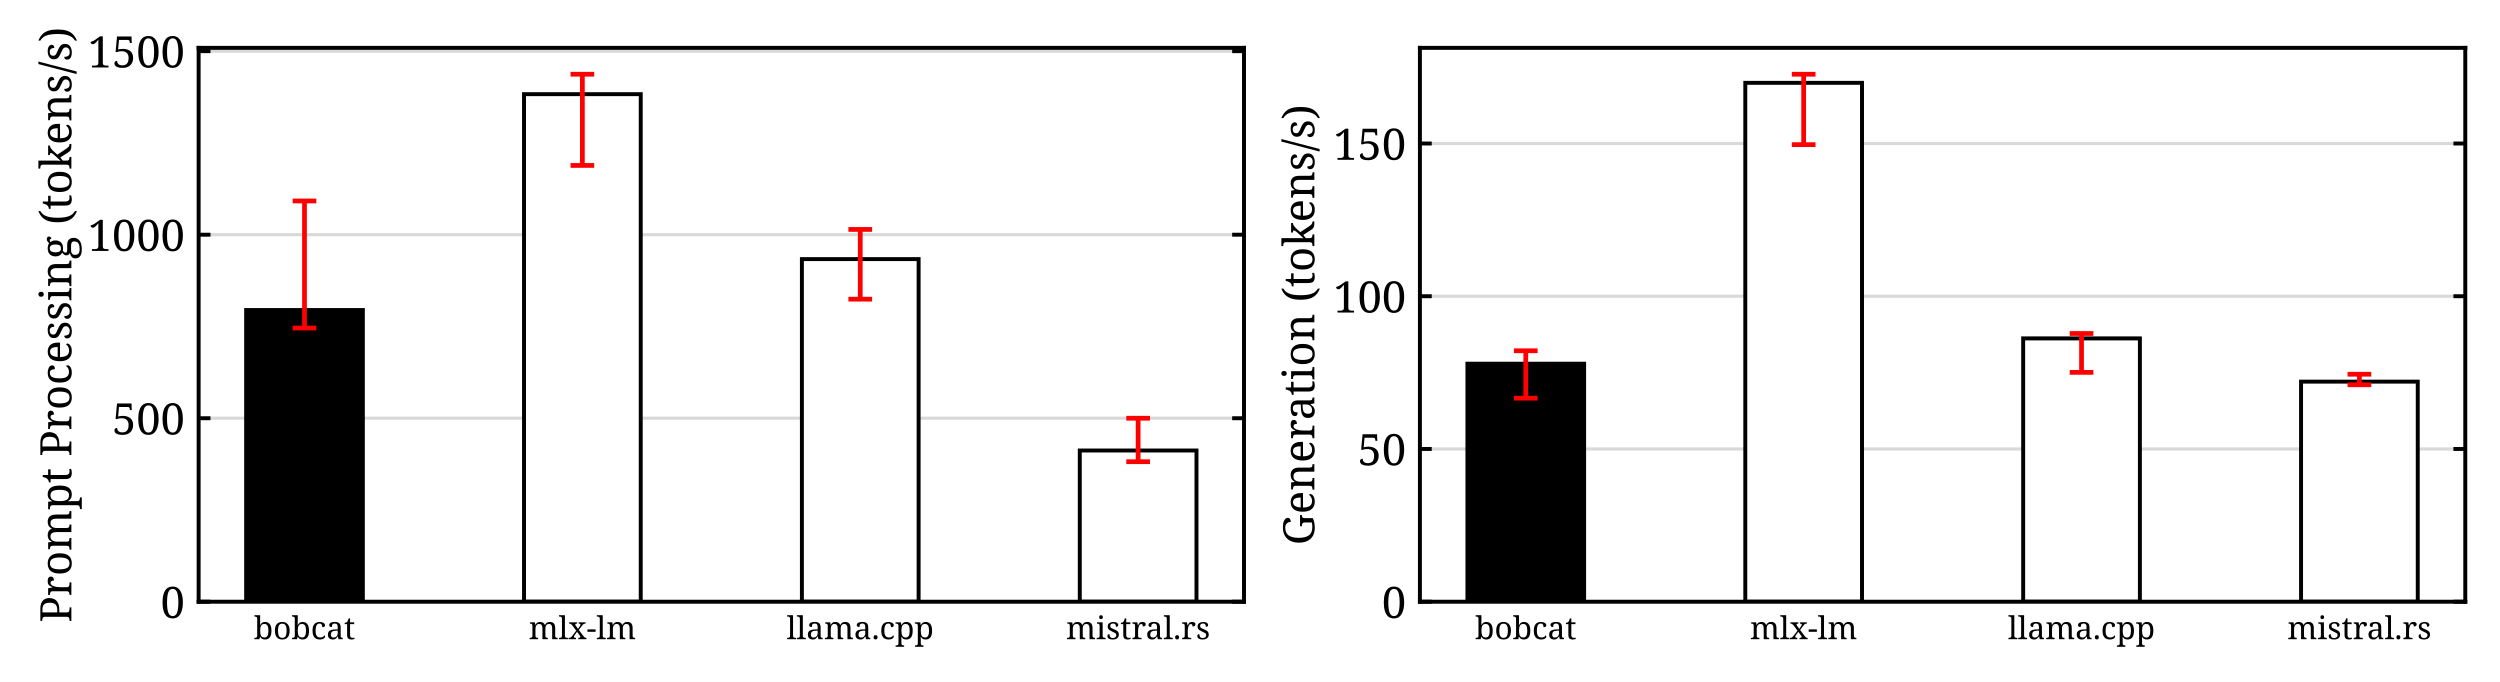
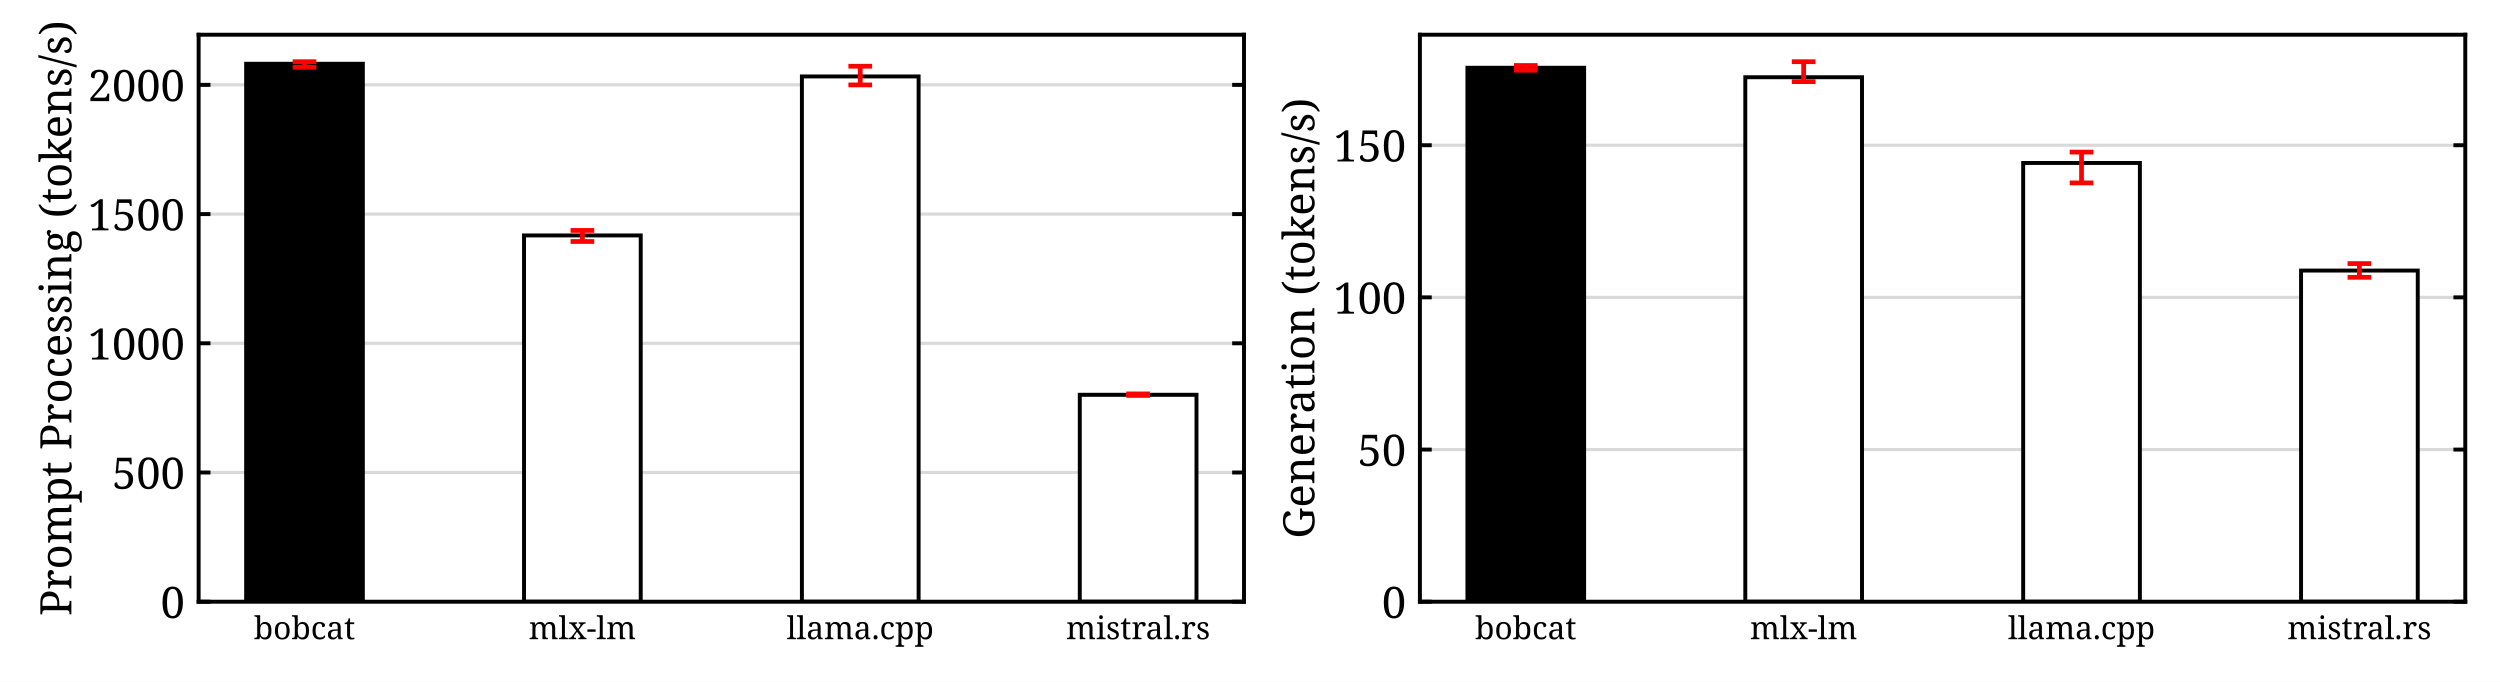
<svg xmlns="http://www.w3.org/2000/svg" xmlns:xlink="http://www.w3.org/1999/xlink" width="633.6pt" height="172.8pt" viewBox="0 0 633.6 172.8" version="1.1">
  <defs>
    <style type="text/css">*{stroke-linejoin: round; stroke-linecap: butt}</style>
  </defs>
  <g id="figure_1">
    <g id="patch_1">
      <path d="M 0 172.8  L 633.6 172.8  L 633.6 0  L 0 0  z " style="fill: #ffffff" />
    </g>
    <g id="axes_1">
      <g id="patch_2">
-         <path d="M 50.34 152.5  L 315.28 152.5  L 315.28 12.129  L 50.34 12.129  z " style="fill: #ffffff" />
+         <path d="M 50.34 152.5  L 315.28 152.5  L 315.28 8.8  L 50.34 8.8  z " style="fill: #ffffff" />
      </g>
      <g id="matplotlib.axis_1">
        <g id="xtick_1">
          <g id="text_1">
            <text style="font-size: 8px; font-family: 'STIXGeneral', serif; text-anchor: middle" x="77.172" y="162" transform="rotate(-0 77.17204 162)">bobcat</text>
          </g>
        </g>
        <g id="xtick_2">
          <g id="text_2">
            <text style="font-size: 8px; font-family: 'STIXGeneral', serif; text-anchor: middle" x="147.597" y="162" transform="rotate(-0 147.5973 162)">mlx-lm</text>
          </g>
        </g>
        <g id="xtick_3">
          <g id="text_3">
            <text style="font-size: 8px; font-family: 'STIXGeneral', serif; text-anchor: middle" x="218.023" y="162" transform="rotate(-0 218.0227 162)">llama.cpp</text>
          </g>
        </g>
        <g id="xtick_4">
          <g id="text_4">
            <text style="font-size: 8px; font-family: 'STIXGeneral', serif; text-anchor: middle" x="288.448" y="162" transform="rotate(-0 288.448 162)">mistral.rs</text>
          </g>
        </g>
      </g>
      <g id="matplotlib.axis_2">
        <g id="ytick_1">
          <g id="line2d_1">
-             <path d="M 50.34 152.5  L 315.28 152.5  " clip-path="url(#p2f40756cad)" style="fill: none; stroke: #d9d9d9; stroke-width: 0.8; stroke-linecap: square" />
+             <path d="M 50.34 152.5  L 315.28 152.5  " clip-path="url(#pe933649e7e)" style="fill: none; stroke: #d9d9d9; stroke-width: 0.8; stroke-linecap: square" />
          </g>
          <g id="line2d_2">
            <defs>
              <path id="mdae82fceea" d="M 0 0  L 3 0  " style="stroke: #000000" />
            </defs>
            <g>
              <use xlink:href="#mdae82fceea" x="50.34" y="152.5" style="stroke: #000000" />
            </g>
          </g>
          <g id="line2d_3">
            <defs>
              <path id="m9e3574b6be" d="M 0 0  L -3 0  " style="stroke: #000000" />
            </defs>
            <g>
              <use xlink:href="#m9e3574b6be" x="315.28" y="152.5" style="stroke: #000000" />
            </g>
          </g>
          <g id="text_5">
            <text style="font-size: 11px; font-family: 'STIXGeneral', serif; text-anchor: end" x="46.84" y="156.625" transform="rotate(-0 46.84 156.625)">0</text>
          </g>
        </g>
        <g id="ytick_2">
          <g id="line2d_4">
-             <path d="M 50.34 105.99  L 315.28 105.99  " clip-path="url(#p2f40756cad)" style="fill: none; stroke: #d9d9d9; stroke-width: 0.8; stroke-linecap: square" />
+             <path d="M 50.34 119.752  L 315.28 119.752  " clip-path="url(#pe933649e7e)" style="fill: none; stroke: #d9d9d9; stroke-width: 0.8; stroke-linecap: square" />
          </g>
          <g id="line2d_5">
            <g>
-               <use xlink:href="#mdae82fceea" x="50.34" y="105.99" style="stroke: #000000" />
+               <use xlink:href="#mdae82fceea" x="50.34" y="119.752" style="stroke: #000000" />
            </g>
          </g>
          <g id="line2d_6">
            <g>
-               <use xlink:href="#m9e3574b6be" x="315.28" y="105.99" style="stroke: #000000" />
+               <use xlink:href="#m9e3574b6be" x="315.28" y="119.752" style="stroke: #000000" />
            </g>
          </g>
          <g id="text_6">
-             <text style="font-size: 11px; font-family: 'STIXGeneral', serif; text-anchor: end" x="46.84" y="110.115" transform="rotate(-0 46.84 110.1146)">500</text>
+             <text style="font-size: 11px; font-family: 'STIXGeneral', serif; text-anchor: end" x="46.84" y="123.877" transform="rotate(-0 46.84 123.8774)">500</text>
          </g>
        </g>
        <g id="ytick_3">
          <g id="line2d_7">
-             <path d="M 50.34 59.479  L 315.28 59.479  " clip-path="url(#p2f40756cad)" style="fill: none; stroke: #d9d9d9; stroke-width: 0.8; stroke-linecap: square" />
+             <path d="M 50.34 87.005  L 315.28 87.005  " clip-path="url(#pe933649e7e)" style="fill: none; stroke: #d9d9d9; stroke-width: 0.8; stroke-linecap: square" />
          </g>
          <g id="line2d_8">
            <g>
-               <use xlink:href="#mdae82fceea" x="50.34" y="59.479" style="stroke: #000000" />
+               <use xlink:href="#mdae82fceea" x="50.34" y="87.005" style="stroke: #000000" />
            </g>
          </g>
          <g id="line2d_9">
            <g>
-               <use xlink:href="#m9e3574b6be" x="315.28" y="59.479" style="stroke: #000000" />
+               <use xlink:href="#m9e3574b6be" x="315.28" y="87.005" style="stroke: #000000" />
            </g>
          </g>
          <g id="text_7">
-             <text style="font-size: 11px; font-family: 'STIXGeneral', serif; text-anchor: end" x="46.84" y="63.604" transform="rotate(-0 46.84 63.60419)">1000</text>
+             <text style="font-size: 11px; font-family: 'STIXGeneral', serif; text-anchor: end" x="46.84" y="91.13" transform="rotate(-0 46.84 91.12977)">1000</text>
          </g>
        </g>
        <g id="ytick_4">
          <g id="line2d_10">
-             <path d="M 50.34 12.969  L 315.28 12.969  " clip-path="url(#p2f40756cad)" style="fill: none; stroke: #d9d9d9; stroke-width: 0.8; stroke-linecap: square" />
+             <path d="M 50.34 54.257  L 315.28 54.257  " clip-path="url(#pe933649e7e)" style="fill: none; stroke: #d9d9d9; stroke-width: 0.8; stroke-linecap: square" />
          </g>
          <g id="line2d_11">
            <g>
-               <use xlink:href="#mdae82fceea" x="50.34" y="12.969" style="stroke: #000000" />
+               <use xlink:href="#mdae82fceea" x="50.34" y="54.257" style="stroke: #000000" />
            </g>
          </g>
          <g id="line2d_12">
            <g>
-               <use xlink:href="#m9e3574b6be" x="315.28" y="12.969" style="stroke: #000000" />
+               <use xlink:href="#m9e3574b6be" x="315.28" y="54.257" style="stroke: #000000" />
            </g>
          </g>
          <g id="text_8">
-             <text style="font-size: 11px; font-family: 'STIXGeneral', serif; text-anchor: end" x="46.84" y="17.094" transform="rotate(-0 46.84 17.09379)">1500</text>
-           </g>
-         </g>
-         <g id="text_9">
-           <text style="font-size: 11px; font-family: 'STIXGeneral', serif; text-anchor: middle" x="18.09" y="82.314" transform="rotate(-90 18.09 82.31429)">Prompt Processing (tokens/s)</text>
+             <text style="font-size: 11px; font-family: 'STIXGeneral', serif; text-anchor: end" x="46.84" y="58.382" transform="rotate(-0 46.84 58.38215)">1500</text>
+           </g>
+         </g>
+         <g id="ytick_5">
+           <g id="line2d_13">
+             <path d="M 50.34 21.51  L 315.28 21.51  " clip-path="url(#pe933649e7e)" style="fill: none; stroke: #d9d9d9; stroke-width: 0.8; stroke-linecap: square" />
+           </g>
+           <g id="line2d_14">
+             <g>
+               <use xlink:href="#mdae82fceea" x="50.34" y="21.51" style="stroke: #000000" />
+             </g>
+           </g>
+           <g id="line2d_15">
+             <g>
+               <use xlink:href="#m9e3574b6be" x="315.28" y="21.51" style="stroke: #000000" />
+             </g>
+           </g>
+           <g id="text_9">
+             <text style="font-size: 11px; font-family: 'STIXGeneral', serif; text-anchor: end" x="46.84" y="25.635" transform="rotate(-0 46.84 25.63454)">2000</text>
+           </g>
+         </g>
+         <g id="text_10">
+           <text style="font-size: 11px; font-family: 'STIXGeneral', serif; text-anchor: middle" x="18.09" y="80.65" transform="rotate(-90 18.09 80.65)">Prompt Processing (tokens/s)</text>
        </g>
      </g>
      <g id="patch_3">
-         <path d="M 62.383 152.5  L 91.961 152.5  L 91.961 78.568  L 62.383 78.568  z " clip-path="url(#p2f40756cad)" style="stroke: #000000; stroke-linejoin: miter" />
+         <path d="M 62.383 152.5  L 91.961 152.5  L 91.961 16.171  L 62.383 16.171  z " clip-path="url(#pe933649e7e)" style="stroke: #000000; stroke-linejoin: miter" />
      </g>
      <g id="patch_4">
-         <path d="M 132.808 152.5  L 162.387 152.5  L 162.387 23.862  L 132.808 23.862  z " clip-path="url(#p2f40756cad)" style="fill: #ffffff; stroke: #000000; stroke-linejoin: miter" />
+         <path d="M 132.808 152.5  L 162.387 152.5  L 162.387 59.667  L 132.808 59.667  z " clip-path="url(#pe933649e7e)" style="fill: #ffffff; stroke: #000000; stroke-linejoin: miter" />
      </g>
      <g id="patch_5">
-         <path d="M 203.233 152.5  L 232.812 152.5  L 232.812 65.666  L 203.233 65.666  z " clip-path="url(#p2f40756cad)" style="fill: #ffffff; stroke: #000000; stroke-linejoin: miter" />
+         <path d="M 203.233 152.5  L 232.812 152.5  L 232.812 19.369  L 203.233 19.369  z " clip-path="url(#pe933649e7e)" style="fill: #ffffff; stroke: #000000; stroke-linejoin: miter" />
      </g>
      <g id="patch_6">
-         <path d="M 273.659 152.5  L 303.237 152.5  L 303.237 114.168  L 273.659 114.168  z " clip-path="url(#p2f40756cad)" style="fill: #ffffff; stroke: #000000; stroke-linejoin: miter" />
+         <path d="M 273.659 152.5  L 303.237 152.5  L 303.237 100.057  L 273.659 100.057  z " clip-path="url(#pe933649e7e)" style="fill: #ffffff; stroke: #000000; stroke-linejoin: miter" />
      </g>
      <g id="patch_7">
-         <path d="M 50.34 152.5  L 50.34 12.129  " style="fill: none; stroke: #000000; stroke-linejoin: miter; stroke-linecap: square" />
+         <path d="M 50.34 152.5  L 50.34 8.8  " style="fill: none; stroke: #000000; stroke-linejoin: miter; stroke-linecap: square" />
      </g>
      <g id="patch_8">
-         <path d="M 315.28 152.5  L 315.28 12.129  " style="fill: none; stroke: #000000; stroke-linejoin: miter; stroke-linecap: square" />
+         <path d="M 315.28 152.5  L 315.28 8.8  " style="fill: none; stroke: #000000; stroke-linejoin: miter; stroke-linecap: square" />
      </g>
      <g id="patch_9">
        <path d="M 50.34 152.5  L 315.28 152.5  " style="fill: none; stroke: #000000; stroke-linejoin: miter; stroke-linecap: square" />
      </g>
      <g id="patch_10">
-         <path d="M 50.34 12.129  L 315.28 12.129  " style="fill: none; stroke: #000000; stroke-linejoin: miter; stroke-linecap: square" />
+         <path d="M 50.34 8.8  L 315.28 8.8  " style="fill: none; stroke: #000000; stroke-linejoin: miter; stroke-linecap: square" />
      </g>
      <g id="LineCollection_1">
-         <path d="M 77.172 83.136  L 77.172 50.928  " clip-path="url(#p2f40756cad)" style="fill: none; stroke: #ff0000; stroke-width: 1.2" />
-         <path d="M 147.597 41.929  L 147.597 18.813  " clip-path="url(#p2f40756cad)" style="fill: none; stroke: #ff0000; stroke-width: 1.2" />
-         <path d="M 218.023 75.827  L 218.023 58.142  " clip-path="url(#p2f40756cad)" style="fill: none; stroke: #ff0000; stroke-width: 1.2" />
-         <path d="M 288.448 117.021  L 288.448 106.003  " clip-path="url(#p2f40756cad)" style="fill: none; stroke: #ff0000; stroke-width: 1.2" />
-       </g>
-       <g id="line2d_13">
+         <path d="M 77.172 17.043  L 77.172 15.643  " clip-path="url(#pe933649e7e)" style="fill: none; stroke: #ff0000; stroke-width: 1.2" />
+         <path d="M 147.597 61.2  L 147.597 58.406  " clip-path="url(#pe933649e7e)" style="fill: none; stroke: #ff0000; stroke-width: 1.2" />
+         <path d="M 218.023 21.517  L 218.023 16.789  " clip-path="url(#pe933649e7e)" style="fill: none; stroke: #ff0000; stroke-width: 1.2" />
+         <path d="M 288.448 100.227  L 288.448 99.831  " clip-path="url(#pe933649e7e)" style="fill: none; stroke: #ff0000; stroke-width: 1.2" />
+       </g>
+       <g id="line2d_16">
        <defs>
          <path id="m49be664565" d="M 3 0  L -3 -0  " style="stroke: #ff0000; stroke-width: 1.2" />
        </defs>
-         <g clip-path="url(#p2f40756cad)">
-           <use xlink:href="#m49be664565" x="77.172" y="83.136" style="fill: #1f77b4; stroke: #ff0000; stroke-width: 1.2" />
-           <use xlink:href="#m49be664565" x="147.597" y="41.929" style="fill: #1f77b4; stroke: #ff0000; stroke-width: 1.2" />
-           <use xlink:href="#m49be664565" x="218.023" y="75.827" style="fill: #1f77b4; stroke: #ff0000; stroke-width: 1.2" />
-           <use xlink:href="#m49be664565" x="288.448" y="117.021" style="fill: #1f77b4; stroke: #ff0000; stroke-width: 1.2" />
-         </g>
-       </g>
-       <g id="line2d_14">
-         <g clip-path="url(#p2f40756cad)">
-           <use xlink:href="#m49be664565" x="77.172" y="50.928" style="fill: #1f77b4; stroke: #ff0000; stroke-width: 1.2" />
-           <use xlink:href="#m49be664565" x="147.597" y="18.813" style="fill: #1f77b4; stroke: #ff0000; stroke-width: 1.2" />
-           <use xlink:href="#m49be664565" x="218.023" y="58.142" style="fill: #1f77b4; stroke: #ff0000; stroke-width: 1.2" />
-           <use xlink:href="#m49be664565" x="288.448" y="106.003" style="fill: #1f77b4; stroke: #ff0000; stroke-width: 1.2" />
-         </g>
-       </g>
-       <g id="line2d_15" />
+         <g clip-path="url(#pe933649e7e)">
+           <use xlink:href="#m49be664565" x="77.172" y="17.043" style="fill: #1f77b4; stroke: #ff0000; stroke-width: 1.2" />
+           <use xlink:href="#m49be664565" x="147.597" y="61.2" style="fill: #1f77b4; stroke: #ff0000; stroke-width: 1.2" />
+           <use xlink:href="#m49be664565" x="218.023" y="21.517" style="fill: #1f77b4; stroke: #ff0000; stroke-width: 1.2" />
+           <use xlink:href="#m49be664565" x="288.448" y="100.227" style="fill: #1f77b4; stroke: #ff0000; stroke-width: 1.2" />
+         </g>
+       </g>
+       <g id="line2d_17">
+         <g clip-path="url(#pe933649e7e)">
+           <use xlink:href="#m49be664565" x="77.172" y="15.643" style="fill: #1f77b4; stroke: #ff0000; stroke-width: 1.2" />
+           <use xlink:href="#m49be664565" x="147.597" y="58.406" style="fill: #1f77b4; stroke: #ff0000; stroke-width: 1.2" />
+           <use xlink:href="#m49be664565" x="218.023" y="16.789" style="fill: #1f77b4; stroke: #ff0000; stroke-width: 1.2" />
+           <use xlink:href="#m49be664565" x="288.448" y="99.831" style="fill: #1f77b4; stroke: #ff0000; stroke-width: 1.2" />
+         </g>
+       </g>
+       <g id="line2d_18" />
    </g>
    <g id="axes_2">
      <g id="patch_11">
-         <path d="M 359.86 152.5  L 624.8 152.5  L 624.8 12.129  L 359.86 12.129  z " style="fill: #ffffff" />
+         <path d="M 359.86 152.5  L 624.8 152.5  L 624.8 8.8  L 359.86 8.8  z " style="fill: #ffffff" />
      </g>
      <g id="matplotlib.axis_3">
        <g id="xtick_5">
-           <g id="text_10">
+           <g id="text_11">
            <text style="font-size: 8px; font-family: 'STIXGeneral', serif; text-anchor: middle" x="386.692" y="162" transform="rotate(-0 386.692 162)">bobcat</text>
          </g>
        </g>
        <g id="xtick_6">
-           <g id="text_11">
+           <g id="text_12">
            <text style="font-size: 8px; font-family: 'STIXGeneral', serif; text-anchor: middle" x="457.117" y="162" transform="rotate(-0 457.1173 162)">mlx-lm</text>
          </g>
        </g>
        <g id="xtick_7">
-           <g id="text_12">
+           <g id="text_13">
            <text style="font-size: 8px; font-family: 'STIXGeneral', serif; text-anchor: middle" x="527.543" y="162" transform="rotate(-0 527.5427 162)">llama.cpp</text>
          </g>
        </g>
        <g id="xtick_8">
-           <g id="text_13">
+           <g id="text_14">
            <text style="font-size: 8px; font-family: 'STIXGeneral', serif; text-anchor: middle" x="597.968" y="162" transform="rotate(-0 597.968 162)">mistral.rs</text>
          </g>
        </g>
      </g>
      <g id="matplotlib.axis_4">
-         <g id="ytick_5">
-           <g id="line2d_16">
-             <path d="M 359.86 152.5  L 624.8 152.5  " clip-path="url(#p7782a33457)" style="fill: none; stroke: #d9d9d9; stroke-width: 0.8; stroke-linecap: square" />
-           </g>
-           <g id="line2d_17">
-             <g>
-               <use xlink:href="#mdae82fceea" x="359.86" y="152.5" style="stroke: #000000" />
-             </g>
-           </g>
-           <g id="line2d_18">
-             <g>
-               <use xlink:href="#m9e3574b6be" x="624.8" y="152.5" style="stroke: #000000" />
-             </g>
-           </g>
-           <g id="text_14">
-             <text style="font-size: 11px; font-family: 'STIXGeneral', serif; text-anchor: end" x="356.36" y="156.625" transform="rotate(-0 356.36 156.625)">0</text>
-           </g>
-         </g>
        <g id="ytick_6">
          <g id="line2d_19">
-             <path d="M 359.86 113.79  L 624.8 113.79  " clip-path="url(#p7782a33457)" style="fill: none; stroke: #d9d9d9; stroke-width: 0.8; stroke-linecap: square" />
+             <path d="M 359.86 152.5  L 624.8 152.5  " clip-path="url(#p44f41ae02b)" style="fill: none; stroke: #d9d9d9; stroke-width: 0.8; stroke-linecap: square" />
          </g>
          <g id="line2d_20">
            <g>
-               <use xlink:href="#mdae82fceea" x="359.86" y="113.79" style="stroke: #000000" />
+               <use xlink:href="#mdae82fceea" x="359.86" y="152.5" style="stroke: #000000" />
            </g>
          </g>
          <g id="line2d_21">
            <g>
-               <use xlink:href="#m9e3574b6be" x="624.8" y="113.79" style="stroke: #000000" />
+               <use xlink:href="#m9e3574b6be" x="624.8" y="152.5" style="stroke: #000000" />
            </g>
          </g>
          <g id="text_15">
-             <text style="font-size: 11px; font-family: 'STIXGeneral', serif; text-anchor: end" x="356.36" y="117.915" transform="rotate(-0 356.36 117.9146)">50</text>
+             <text style="font-size: 11px; font-family: 'STIXGeneral', serif; text-anchor: end" x="356.36" y="156.625" transform="rotate(-0 356.36 156.625)">0</text>
          </g>
        </g>
        <g id="ytick_7">
          <g id="line2d_22">
-             <path d="M 359.86 75.079  L 624.8 75.079  " clip-path="url(#p7782a33457)" style="fill: none; stroke: #d9d9d9; stroke-width: 0.8; stroke-linecap: square" />
+             <path d="M 359.86 113.935  L 624.8 113.935  " clip-path="url(#p44f41ae02b)" style="fill: none; stroke: #d9d9d9; stroke-width: 0.8; stroke-linecap: square" />
          </g>
          <g id="line2d_23">
            <g>
-               <use xlink:href="#mdae82fceea" x="359.86" y="75.079" style="stroke: #000000" />
+               <use xlink:href="#mdae82fceea" x="359.86" y="113.935" style="stroke: #000000" />
            </g>
          </g>
          <g id="line2d_24">
            <g>
-               <use xlink:href="#m9e3574b6be" x="624.8" y="75.079" style="stroke: #000000" />
+               <use xlink:href="#m9e3574b6be" x="624.8" y="113.935" style="stroke: #000000" />
            </g>
          </g>
          <g id="text_16">
-             <text style="font-size: 11px; font-family: 'STIXGeneral', serif; text-anchor: end" x="356.36" y="79.204" transform="rotate(-0 356.36 79.20417)">100</text>
+             <text style="font-size: 11px; font-family: 'STIXGeneral', serif; text-anchor: end" x="356.36" y="118.06" transform="rotate(-0 356.36 118.0603)">50</text>
          </g>
        </g>
        <g id="ytick_8">
          <g id="line2d_25">
-             <path d="M 359.86 36.369  L 624.8 36.369  " clip-path="url(#p7782a33457)" style="fill: none; stroke: #d9d9d9; stroke-width: 0.8; stroke-linecap: square" />
+             <path d="M 359.86 75.371  L 624.8 75.371  " clip-path="url(#p44f41ae02b)" style="fill: none; stroke: #d9d9d9; stroke-width: 0.8; stroke-linecap: square" />
          </g>
          <g id="line2d_26">
            <g>
-               <use xlink:href="#mdae82fceea" x="359.86" y="36.369" style="stroke: #000000" />
+               <use xlink:href="#mdae82fceea" x="359.86" y="75.371" style="stroke: #000000" />
            </g>
          </g>
          <g id="line2d_27">
            <g>
-               <use xlink:href="#m9e3574b6be" x="624.8" y="36.369" style="stroke: #000000" />
+               <use xlink:href="#m9e3574b6be" x="624.8" y="75.371" style="stroke: #000000" />
            </g>
          </g>
          <g id="text_17">
-             <text style="font-size: 11px; font-family: 'STIXGeneral', serif; text-anchor: end" x="356.36" y="40.494" transform="rotate(-0 356.36 40.49376)">150</text>
-           </g>
-         </g>
-         <g id="text_18">
-           <text style="font-size: 11px; font-family: 'STIXGeneral', serif; text-anchor: middle" x="333.11" y="82.314" transform="rotate(-90 333.11 82.31429)">Generation (tokens/s)</text>
+             <text style="font-size: 11px; font-family: 'STIXGeneral', serif; text-anchor: end" x="356.36" y="79.496" transform="rotate(-0 356.36 79.49568)">100</text>
+           </g>
+         </g>
+         <g id="ytick_9">
+           <g id="line2d_28">
+             <path d="M 359.86 36.806  L 624.8 36.806  " clip-path="url(#p44f41ae02b)" style="fill: none; stroke: #d9d9d9; stroke-width: 0.8; stroke-linecap: square" />
+           </g>
+           <g id="line2d_29">
+             <g>
+               <use xlink:href="#mdae82fceea" x="359.86" y="36.806" style="stroke: #000000" />
+             </g>
+           </g>
+           <g id="line2d_30">
+             <g>
+               <use xlink:href="#m9e3574b6be" x="624.8" y="36.806" style="stroke: #000000" />
+             </g>
+           </g>
+           <g id="text_18">
+             <text style="font-size: 11px; font-family: 'STIXGeneral', serif; text-anchor: end" x="356.36" y="40.931" transform="rotate(-0 356.36 40.93102)">150</text>
+           </g>
+         </g>
+         <g id="text_19">
+           <text style="font-size: 11px; font-family: 'STIXGeneral', serif; text-anchor: middle" x="333.11" y="80.65" transform="rotate(-90 333.11 80.65)">Generation (tokens/s)</text>
        </g>
      </g>
      <g id="patch_12">
-         <path d="M 371.903 152.5  L 401.481 152.5  L 401.481 92.183  L 371.903 92.183  z " clip-path="url(#p7782a33457)" style="stroke: #000000; stroke-linejoin: miter" />
+         <path d="M 371.903 152.5  L 401.481 152.5  L 401.481 17.18  L 371.903 17.18  z " clip-path="url(#p44f41ae02b)" style="stroke: #000000; stroke-linejoin: miter" />
      </g>
      <g id="patch_13">
-         <path d="M 442.328 152.5  L 471.907 152.5  L 471.907 20.99  L 442.328 20.99  z " clip-path="url(#p7782a33457)" style="fill: #ffffff; stroke: #000000; stroke-linejoin: miter" />
+         <path d="M 442.328 152.5  L 471.907 152.5  L 471.907 19.577  L 442.328 19.577  z " clip-path="url(#p44f41ae02b)" style="fill: #ffffff; stroke: #000000; stroke-linejoin: miter" />
      </g>
      <g id="patch_14">
-         <path d="M 512.753 152.5  L 542.332 152.5  L 542.332 85.764  L 512.753 85.764  z " clip-path="url(#p7782a33457)" style="fill: #ffffff; stroke: #000000; stroke-linejoin: miter" />
+         <path d="M 512.753 152.5  L 542.332 152.5  L 542.332 41.303  L 512.753 41.303  z " clip-path="url(#p44f41ae02b)" style="fill: #ffffff; stroke: #000000; stroke-linejoin: miter" />
      </g>
      <g id="patch_15">
-         <path d="M 583.179 152.5  L 612.757 152.5  L 612.757 96.721  L 583.179 96.721  z " clip-path="url(#p7782a33457)" style="fill: #ffffff; stroke: #000000; stroke-linejoin: miter" />
+         <path d="M 583.179 152.5  L 612.757 152.5  L 612.757 68.573  L 583.179 68.573  z " clip-path="url(#p44f41ae02b)" style="fill: #ffffff; stroke: #000000; stroke-linejoin: miter" />
      </g>
      <g id="patch_16">
-         <path d="M 359.86 152.5  L 359.86 12.129  " style="fill: none; stroke: #000000; stroke-linejoin: miter; stroke-linecap: square" />
+         <path d="M 359.86 152.5  L 359.86 8.8  " style="fill: none; stroke: #000000; stroke-linejoin: miter; stroke-linecap: square" />
      </g>
      <g id="patch_17">
-         <path d="M 624.8 152.5  L 624.8 12.129  " style="fill: none; stroke: #000000; stroke-linejoin: miter; stroke-linecap: square" />
+         <path d="M 624.8 152.5  L 624.8 8.8  " style="fill: none; stroke: #000000; stroke-linejoin: miter; stroke-linecap: square" />
      </g>
      <g id="patch_18">
        <path d="M 359.86 152.5  L 624.8 152.5  " style="fill: none; stroke: #000000; stroke-linejoin: miter; stroke-linecap: square" />
      </g>
      <g id="patch_19">
-         <path d="M 359.86 12.129  L 624.8 12.129  " style="fill: none; stroke: #000000; stroke-linejoin: miter; stroke-linecap: square" />
+         <path d="M 359.86 8.8  L 624.8 8.8  " style="fill: none; stroke: #000000; stroke-linejoin: miter; stroke-linecap: square" />
      </g>
      <g id="LineCollection_2">
-         <path d="M 386.692 100.912  L 386.692 88.893  " clip-path="url(#p7782a33457)" style="fill: none; stroke: #ff0000; stroke-width: 1.2" />
-         <path d="M 457.117 36.657  L 457.117 18.813  " clip-path="url(#p7782a33457)" style="fill: none; stroke: #ff0000; stroke-width: 1.2" />
-         <path d="M 527.543 94.375  L 527.543 84.524  " clip-path="url(#p7782a33457)" style="fill: none; stroke: #ff0000; stroke-width: 1.2" />
-         <path d="M 597.968 97.514  L 597.968 94.852  " clip-path="url(#p7782a33457)" style="fill: none; stroke: #ff0000; stroke-width: 1.2" />
-       </g>
-       <g id="line2d_28">
-         <g clip-path="url(#p7782a33457)">
-           <use xlink:href="#m49be664565" x="386.692" y="100.912" style="fill: #1f77b4; stroke: #ff0000; stroke-width: 1.2" />
-           <use xlink:href="#m49be664565" x="457.117" y="36.657" style="fill: #1f77b4; stroke: #ff0000; stroke-width: 1.2" />
-           <use xlink:href="#m49be664565" x="527.543" y="94.375" style="fill: #1f77b4; stroke: #ff0000; stroke-width: 1.2" />
-           <use xlink:href="#m49be664565" x="597.968" y="97.514" style="fill: #1f77b4; stroke: #ff0000; stroke-width: 1.2" />
-         </g>
-       </g>
-       <g id="line2d_29">
-         <g clip-path="url(#p7782a33457)">
-           <use xlink:href="#m49be664565" x="386.692" y="88.893" style="fill: #1f77b4; stroke: #ff0000; stroke-width: 1.2" />
-           <use xlink:href="#m49be664565" x="457.117" y="18.813" style="fill: #1f77b4; stroke: #ff0000; stroke-width: 1.2" />
-           <use xlink:href="#m49be664565" x="527.543" y="84.524" style="fill: #1f77b4; stroke: #ff0000; stroke-width: 1.2" />
-           <use xlink:href="#m49be664565" x="597.968" y="94.852" style="fill: #1f77b4; stroke: #ff0000; stroke-width: 1.2" />
-         </g>
-       </g>
-       <g id="line2d_30" />
+         <path d="M 386.692 17.797  L 386.692 16.598  " clip-path="url(#p44f41ae02b)" style="fill: none; stroke: #ff0000; stroke-width: 1.2" />
+         <path d="M 457.117 20.697  L 457.117 15.643  " clip-path="url(#p44f41ae02b)" style="fill: none; stroke: #ff0000; stroke-width: 1.2" />
+         <path d="M 527.543 46.36  L 527.543 38.546  " clip-path="url(#p44f41ae02b)" style="fill: none; stroke: #ff0000; stroke-width: 1.2" />
+         <path d="M 597.968 70.273  L 597.968 66.801  " clip-path="url(#p44f41ae02b)" style="fill: none; stroke: #ff0000; stroke-width: 1.2" />
+       </g>
+       <g id="line2d_31">
+         <g clip-path="url(#p44f41ae02b)">
+           <use xlink:href="#m49be664565" x="386.692" y="17.797" style="fill: #1f77b4; stroke: #ff0000; stroke-width: 1.2" />
+           <use xlink:href="#m49be664565" x="457.117" y="20.697" style="fill: #1f77b4; stroke: #ff0000; stroke-width: 1.2" />
+           <use xlink:href="#m49be664565" x="527.543" y="46.36" style="fill: #1f77b4; stroke: #ff0000; stroke-width: 1.2" />
+           <use xlink:href="#m49be664565" x="597.968" y="70.273" style="fill: #1f77b4; stroke: #ff0000; stroke-width: 1.2" />
+         </g>
+       </g>
+       <g id="line2d_32">
+         <g clip-path="url(#p44f41ae02b)">
+           <use xlink:href="#m49be664565" x="386.692" y="16.598" style="fill: #1f77b4; stroke: #ff0000; stroke-width: 1.2" />
+           <use xlink:href="#m49be664565" x="457.117" y="15.643" style="fill: #1f77b4; stroke: #ff0000; stroke-width: 1.2" />
+           <use xlink:href="#m49be664565" x="527.543" y="38.546" style="fill: #1f77b4; stroke: #ff0000; stroke-width: 1.2" />
+           <use xlink:href="#m49be664565" x="597.968" y="66.801" style="fill: #1f77b4; stroke: #ff0000; stroke-width: 1.2" />
+         </g>
+       </g>
+       <g id="line2d_33" />
    </g>
  </g>
  <defs>
-     <clipPath id="p2f40756cad">
-       <rect x="50.34" y="12.129" width="264.94" height="140.371" />
+     <clipPath id="pe933649e7e">
+       <rect x="50.34" y="8.8" width="264.94" height="143.7" />
    </clipPath>
-     <clipPath id="p7782a33457">
-       <rect x="359.86" y="12.129" width="264.94" height="140.371" />
+     <clipPath id="p44f41ae02b">
+       <rect x="359.86" y="8.8" width="264.94" height="143.7" />
    </clipPath>
  </defs>
</svg>
